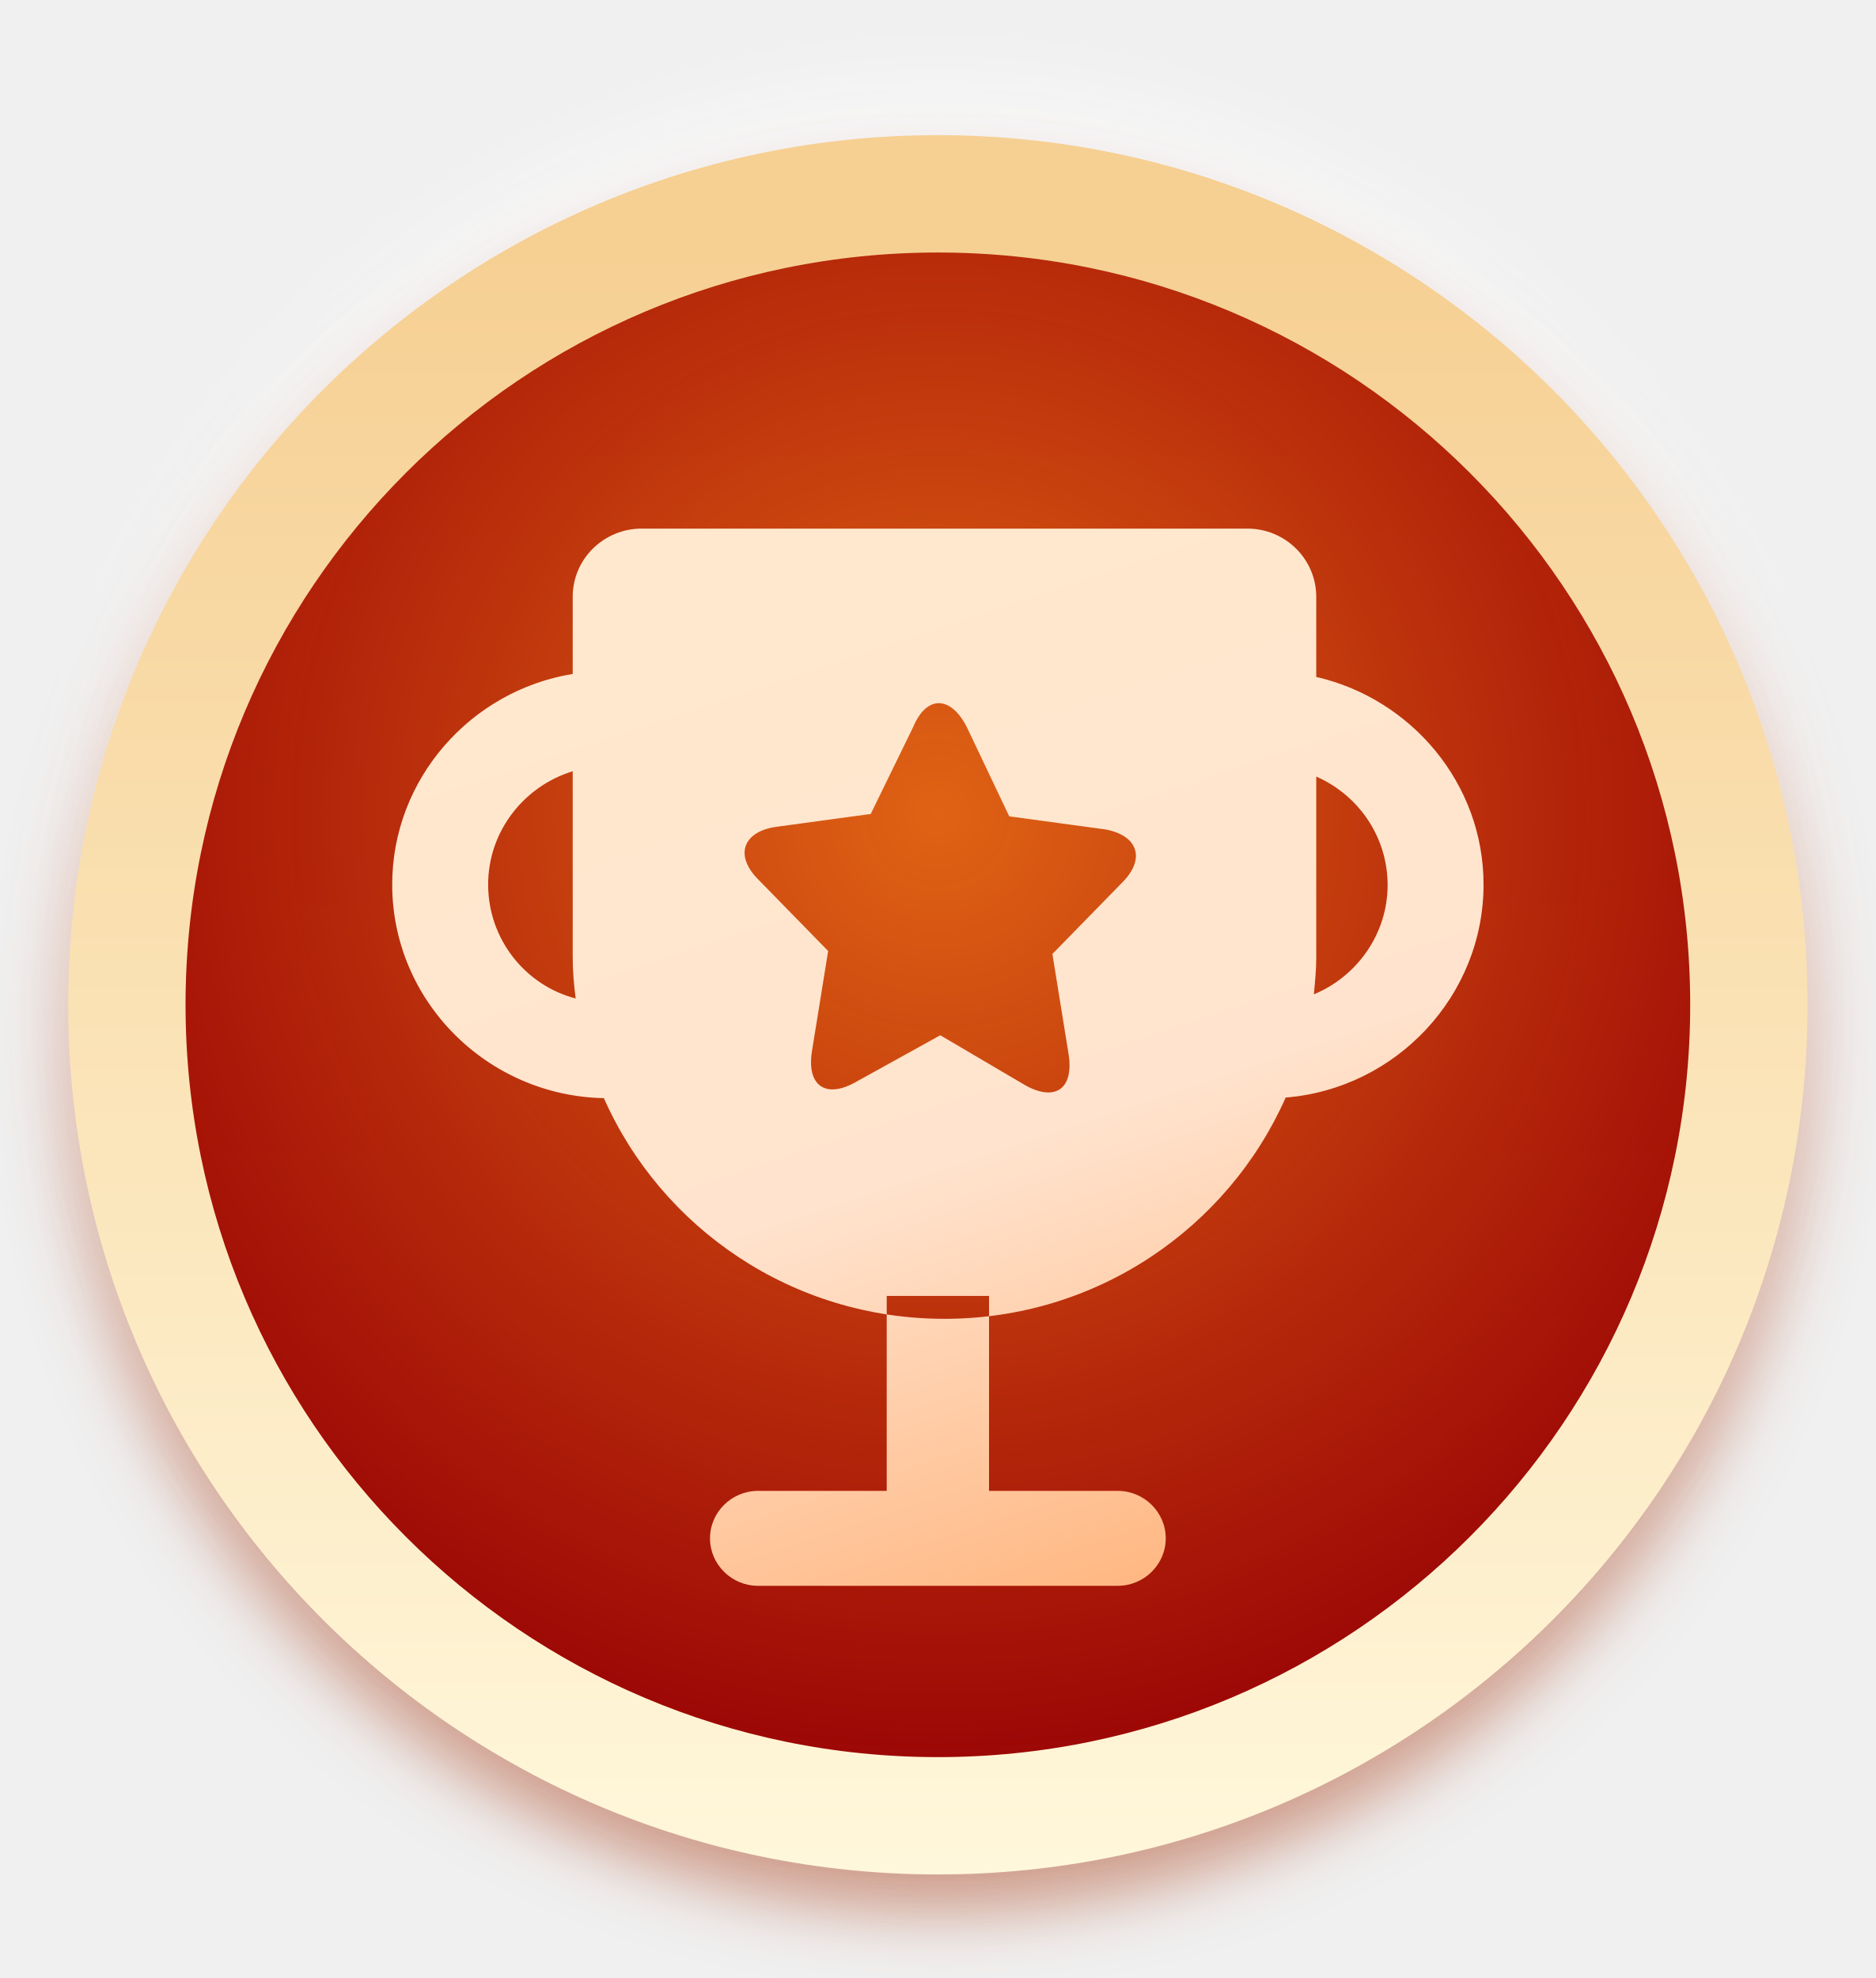
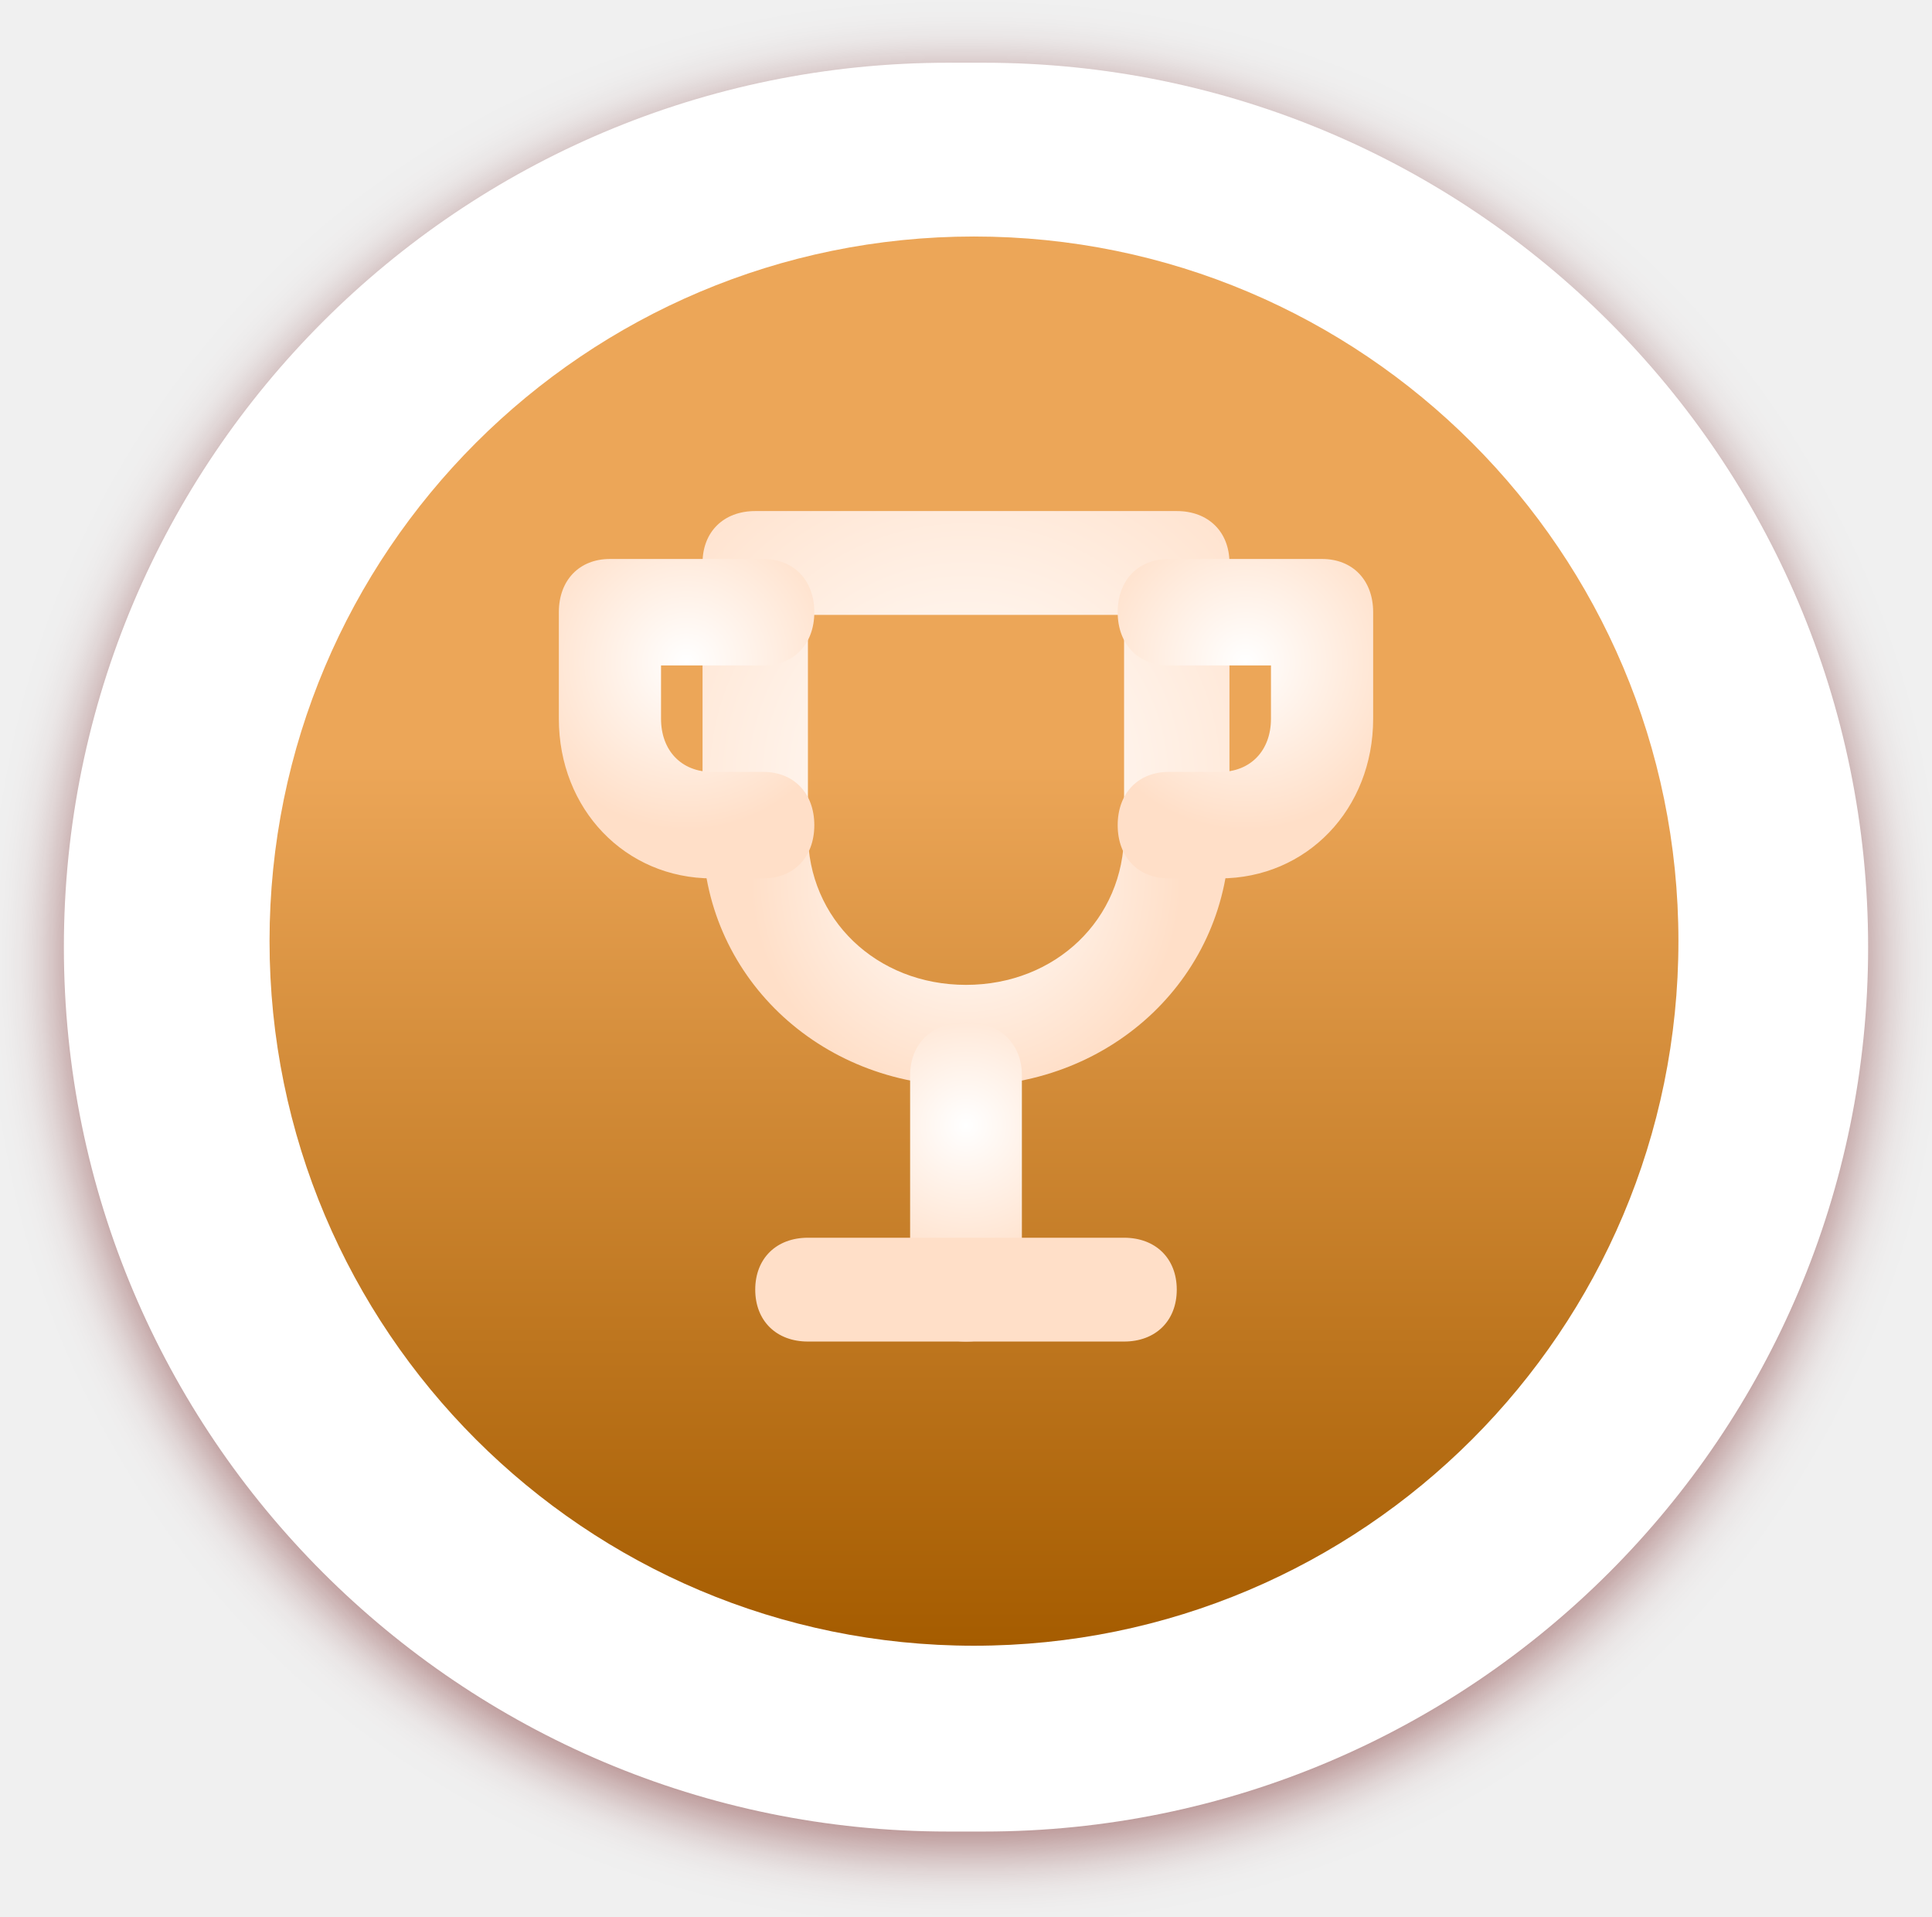
- <svg xmlns="http://www.w3.org/2000/svg" xmlns:xlink="http://www.w3.org/1999/xlink" width="110px" height="116px" viewBox="0 0 110 116" version="1.1">
+ <svg xmlns="http://www.w3.org/2000/svg" xmlns:xlink="http://www.w3.org/1999/xlink" width="121px" height="120px" viewBox="0 0 121 120" version="1.1">
  <defs>
-     <linearGradient x1="53.205%" y1="5.187%" x2="53.205%" y2="100%" id="linearGradient-1">
-       <stop stop-color="#F6CF92" offset="0%" />
-       <stop stop-color="#FFF7DB" offset="100%" />
+     <rect id="path-1" x="0" y="0" width="113" height="110.754" rx="55.377" />
+     <filter x="-5.8%" y="-5.0%" width="111.5%" height="111.7%" filterUnits="objectBoundingBox" id="filter-2">
+       <feOffset dx="0" dy="1" in="SourceAlpha" result="shadowOffsetOuter1" />
+       <feGaussianBlur stdDeviation="2" in="shadowOffsetOuter1" result="shadowBlurOuter1" />
+       <feColorMatrix values="0 0 0 0 0.383   0 0 0 0 0   0 0 0 0 0  0 0 0 0.5 0" type="matrix" in="shadowBlurOuter1" />
+     </filter>
+     <linearGradient x1="50%" y1="37.406%" x2="50%" y2="100%" id="linearGradient-3">
+       <stop stop-color="#ECA658" offset="0%" />
+       <stop stop-color="#A55C00" offset="100%" />
    </linearGradient>
-     <circle id="path-2" cx="51" cy="51" r="51" />
-     <filter x="-7.4%" y="-10.3%" width="114.7%" height="119.6%" filterUnits="objectBoundingBox" id="filter-3">
-       <feOffset dx="0" dy="2" in="SourceAlpha" result="shadowOffsetOuter1" />
-       <feGaussianBlur stdDeviation="2" in="shadowOffsetOuter1" result="shadowBlurOuter1" />
-       <feColorMatrix values="0 0 0 0 0.656   0 0 0 0 0.226   0 0 0 0 0.075  0 0 0 0.5 0" type="matrix" in="shadowBlurOuter1" result="shadowMatrixOuter1" />
-       <feOffset dx="0" dy="-3" in="SourceAlpha" result="shadowOffsetOuter2" />
-       <feGaussianBlur stdDeviation="2" in="shadowOffsetOuter2" result="shadowBlurOuter2" />
-       <feColorMatrix values="0 0 0 0 1   0 0 0 0 1   0 0 0 0 1  0 0 0 0.5 0" type="matrix" in="shadowBlurOuter2" result="shadowMatrixOuter2" />
-       <feMerge>
-         <feMergeNode in="shadowMatrixOuter1" />
-         <feMergeNode in="shadowMatrixOuter2" />
-       </feMerge>
-     </filter>
-     <radialGradient cx="50%" cy="37.406%" fx="50%" fy="37.406%" r="62.594%" id="radialGradient-4">
-       <stop stop-color="#E06314" offset="0%" />
-       <stop stop-color="#990000" stop-opacity="0.974" offset="100%" />
+     <radialGradient cx="50%" cy="32.308%" fx="50%" fy="32.308%" r="71.191%" gradientTransform="translate(0.5,0.32308),scale(0.575758,1),rotate(40.6335),translate(-0.5,-0.32308)" id="radialGradient-4">
+       <stop stop-color="#FFFFFF" offset="0%" />
+       <stop stop-color="#FFDFC8" offset="100%" />
    </radialGradient>
-     <linearGradient x1="50%" y1="3.855%" x2="81.541%" y2="96.924%" id="linearGradient-5">
-       <stop stop-color="#FFE8CE" offset="0%" />
-       <stop stop-color="#FFE3CE" offset="54.349%" />
-       <stop stop-color="#FFB680" offset="100%" />
-     </linearGradient>
+     <radialGradient cx="50%" cy="32.308%" fx="50%" fy="32.308%" r="136.063%" gradientTransform="translate(0.5,0.32308),scale(1,0.35),rotate(76.78448),translate(-0.5,-0.32308)" id="radialGradient-5">
+       <stop stop-color="#FFFFFF" offset="0%" />
+       <stop stop-color="#FFDFC8" offset="100%" />
+     </radialGradient>
+     <radialGradient cx="50%" cy="32.308%" fx="50%" fy="32.308%" r="79.4%" gradientTransform="translate(0.5,0.32308),scale(1,0.634615),rotate(66.93582),translate(-0.5,-0.32308)" id="radialGradient-6">
+       <stop stop-color="#FFFFFF" offset="0%" />
+       <stop stop-color="#FFDFC8" offset="100%" />
+     </radialGradient>
+     <radialGradient cx="50%" cy="32.308%" fx="50%" fy="32.308%" r="65.772%" gradientTransform="translate(0.5,0.32308),scale(1,0.8),rotate(61.77475),translate(-0.5,-0.32308)" id="radialGradient-7">
+       <stop stop-color="#FFFFFF" offset="0%" />
+       <stop stop-color="#FFDFC8" offset="100%" />
+     </radialGradient>
  </defs>
  <g id="页面-1" stroke="none" stroke-width="1" fill="none" fill-rule="evenodd">
-     <g id="0大赛简介" transform="translate(-620, -880)">
-       <g id="TAB" transform="translate(-0.5, 838.9274)">
-         <g id="icon" transform="translate(624.5, 49)">
-           <g id="0">
-             <g id="椭圆形">
-               <use fill="black" fill-opacity="1" filter="url(#filter-3)" xlink:href="#path-2" />
-               <use fill="url(#linearGradient-1)" fill-rule="evenodd" xlink:href="#path-2" />
-             </g>
-             <circle id="椭圆形" fill="url(#radialGradient-4)" fill-rule="nonzero" cx="51" cy="51" r="44.119" />
+     <g id="1大赛简介" transform="translate(-614, -853)">
+       <g id="TAB" transform="translate(23, 856.9274)">
+         <g id="icon" transform="translate(595, 0)">
+           <g id="矩形备份-6">
+             <use fill="black" fill-opacity="1" filter="url(#filter-2)" xlink:href="#path-1" />
+             <use fill="#FFFFFF" fill-rule="evenodd" xlink:href="#path-1" />
          </g>
-           <g id="奖杯" transform="translate(9, 12.07262)" fill-rule="nonzero">
-             <rect id="矩形" fill="#000000" opacity="0" x="0" y="0" width="84" height="84" />
-             <path d="M64.189,19.698 L64.189,15.001 C64.189,12.809 62.396,11 60.145,11 L24.629,11 C22.413,11 20.585,12.774 20.585,15.001 L20.585,19.524 C14.607,20.498 10,25.682 10,31.875 C10,38.695 15.556,44.262 22.413,44.401 C25.789,52.02 33.455,57.343 42.387,57.343 C51.354,57.343 59.02,51.985 62.396,44.366 C68.866,43.844 74,38.416 74,31.875 C74,25.961 69.78,20.985 64.189,19.698 Z M15.626,31.875 C15.626,28.744 17.736,26.1 20.585,25.23 L20.585,36.12 C20.585,36.955 20.655,37.755 20.76,38.556 C17.807,37.79 15.626,35.076 15.626,31.875 Z M52.796,31.771 L48.716,35.946 L49.666,41.826 C49.982,43.844 48.892,44.609 47.169,43.67 L42.141,40.713 L37.112,43.496 C35.389,44.435 34.299,43.635 34.615,41.652 L35.565,35.772 L31.486,31.597 C30.079,30.205 30.536,28.814 32.435,28.501 L38.062,27.735 L40.558,22.621 C41.332,20.777 42.738,20.777 43.688,22.621 L46.185,27.874 L51.811,28.64 C53.745,28.988 54.202,30.379 52.796,31.771 Z M64.048,38.312 C64.119,37.581 64.189,36.886 64.189,36.155 L64.189,25.543 C66.651,26.622 68.374,29.057 68.374,31.91 C68.374,34.763 66.58,37.268 64.048,38.312 Z M45,56 L45,67.433 L52.549,67.433 C54.097,67.433 55.363,68.686 55.363,70.217 C55.363,71.747 54.097,73 52.549,73 L31.451,73 C29.903,73 28.637,71.747 28.637,70.217 C28.637,68.686 29.903,67.433 31.451,67.433 L39,67.433 L39,56 L45,56 Z" id="形状" fill="url(#linearGradient-5)" />
+           <g id="0" transform="translate(6, 4)" fill="url(#linearGradient-3)" fill-rule="nonzero">
+             <circle id="椭圆形" cx="51" cy="51" r="44.119" />
+           </g>
+           <g id="排名" transform="translate(24, 22.07262)" fill-rule="nonzero">
+             <rect id="矩形" fill="#000000" opacity="0" x="0" y="0" width="65" height="65" />
+             <path d="M32.5,42 C23.26,42 16,35.033 16,26.167 C16,24.267 17.32,23 19.3,23 C21.28,23 22.6,24.267 22.6,26.167 C22.6,31.55 26.89,35.667 32.5,35.667 C38.11,35.667 42.4,31.55 42.4,26.167 C42.4,24.267 43.72,23 45.7,23 C47.68,23 49,24.267 49,26.167 C49,35.033 41.74,42 32.5,42 L32.5,42 Z" id="路径" fill="url(#radialGradient-4)" />
+             <path d="M32.5,58 C30.4,58 29,56.667 29,54.667 L29,41.333 C29,39.333 30.4,38 32.5,38 C34.6,38 36,39.333 36,41.333 L36,54.667 C36,56.667 34.6,58 32.5,58 L32.5,58 Z" id="路径" fill="url(#radialGradient-5)" />
+             <path d="M42.4,58 L22.6,58 C20.62,58 19.3,56.7 19.3,54.75 C19.3,52.8 20.62,51.5 22.6,51.5 L42.4,51.5 C44.38,51.5 45.7,52.8 45.7,54.75 C45.7,56.7 44.38,58 42.4,58 L42.4,58 Z M45.7,28.75 C43.72,28.75 42.4,27.45 42.4,25.5 L42.4,12.5 L22.6,12.5 L22.6,25.5 C22.6,27.45 21.28,28.75 19.3,28.75 C17.32,28.75 16,27.45 16,25.5 L16,9.25 C16,7.3 17.32,6 19.3,6 L45.7,6 C47.68,6 49,7.3 49,9.25 L49,25.5 C49,27.45 47.68,28.75 45.7,28.75 Z" id="形状" fill="url(#radialGradient-6)" />
+             <path d="M48.4,29 L45.2,29 C43.28,29 42,27.667 42,25.667 C42,23.667 43.28,22.333 45.2,22.333 L48.4,22.333 C50.32,22.333 51.6,21 51.6,19 L51.6,15.667 L45.2,15.667 C43.28,15.667 42,14.333 42,12.333 C42,10.333 43.28,9 45.2,9 L54.8,9 C56.72,9 58,10.333 58,12.333 L58,19 C58,24.667 53.84,29 48.4,29 L48.4,29 Z" id="路径" fill="url(#radialGradient-7)" />
+             <path d="M19.8,29 L16.6,29 C11.16,29 7,24.667 7,19 L7,12.333 C7,10.333 8.28,9 10.2,9 L19.8,9 C21.72,9 23,10.333 23,12.333 C23,14.333 21.72,15.667 19.8,15.667 L13.4,15.667 L13.4,19 C13.4,21 14.68,22.333 16.6,22.333 L19.8,22.333 C21.72,22.333 23,23.667 23,25.667 C23,27.667 21.72,29 19.8,29 L19.8,29 Z" id="路径" fill="url(#radialGradient-7)" />
          </g>
        </g>
      </g>
    </g>
  </g>
</svg>
